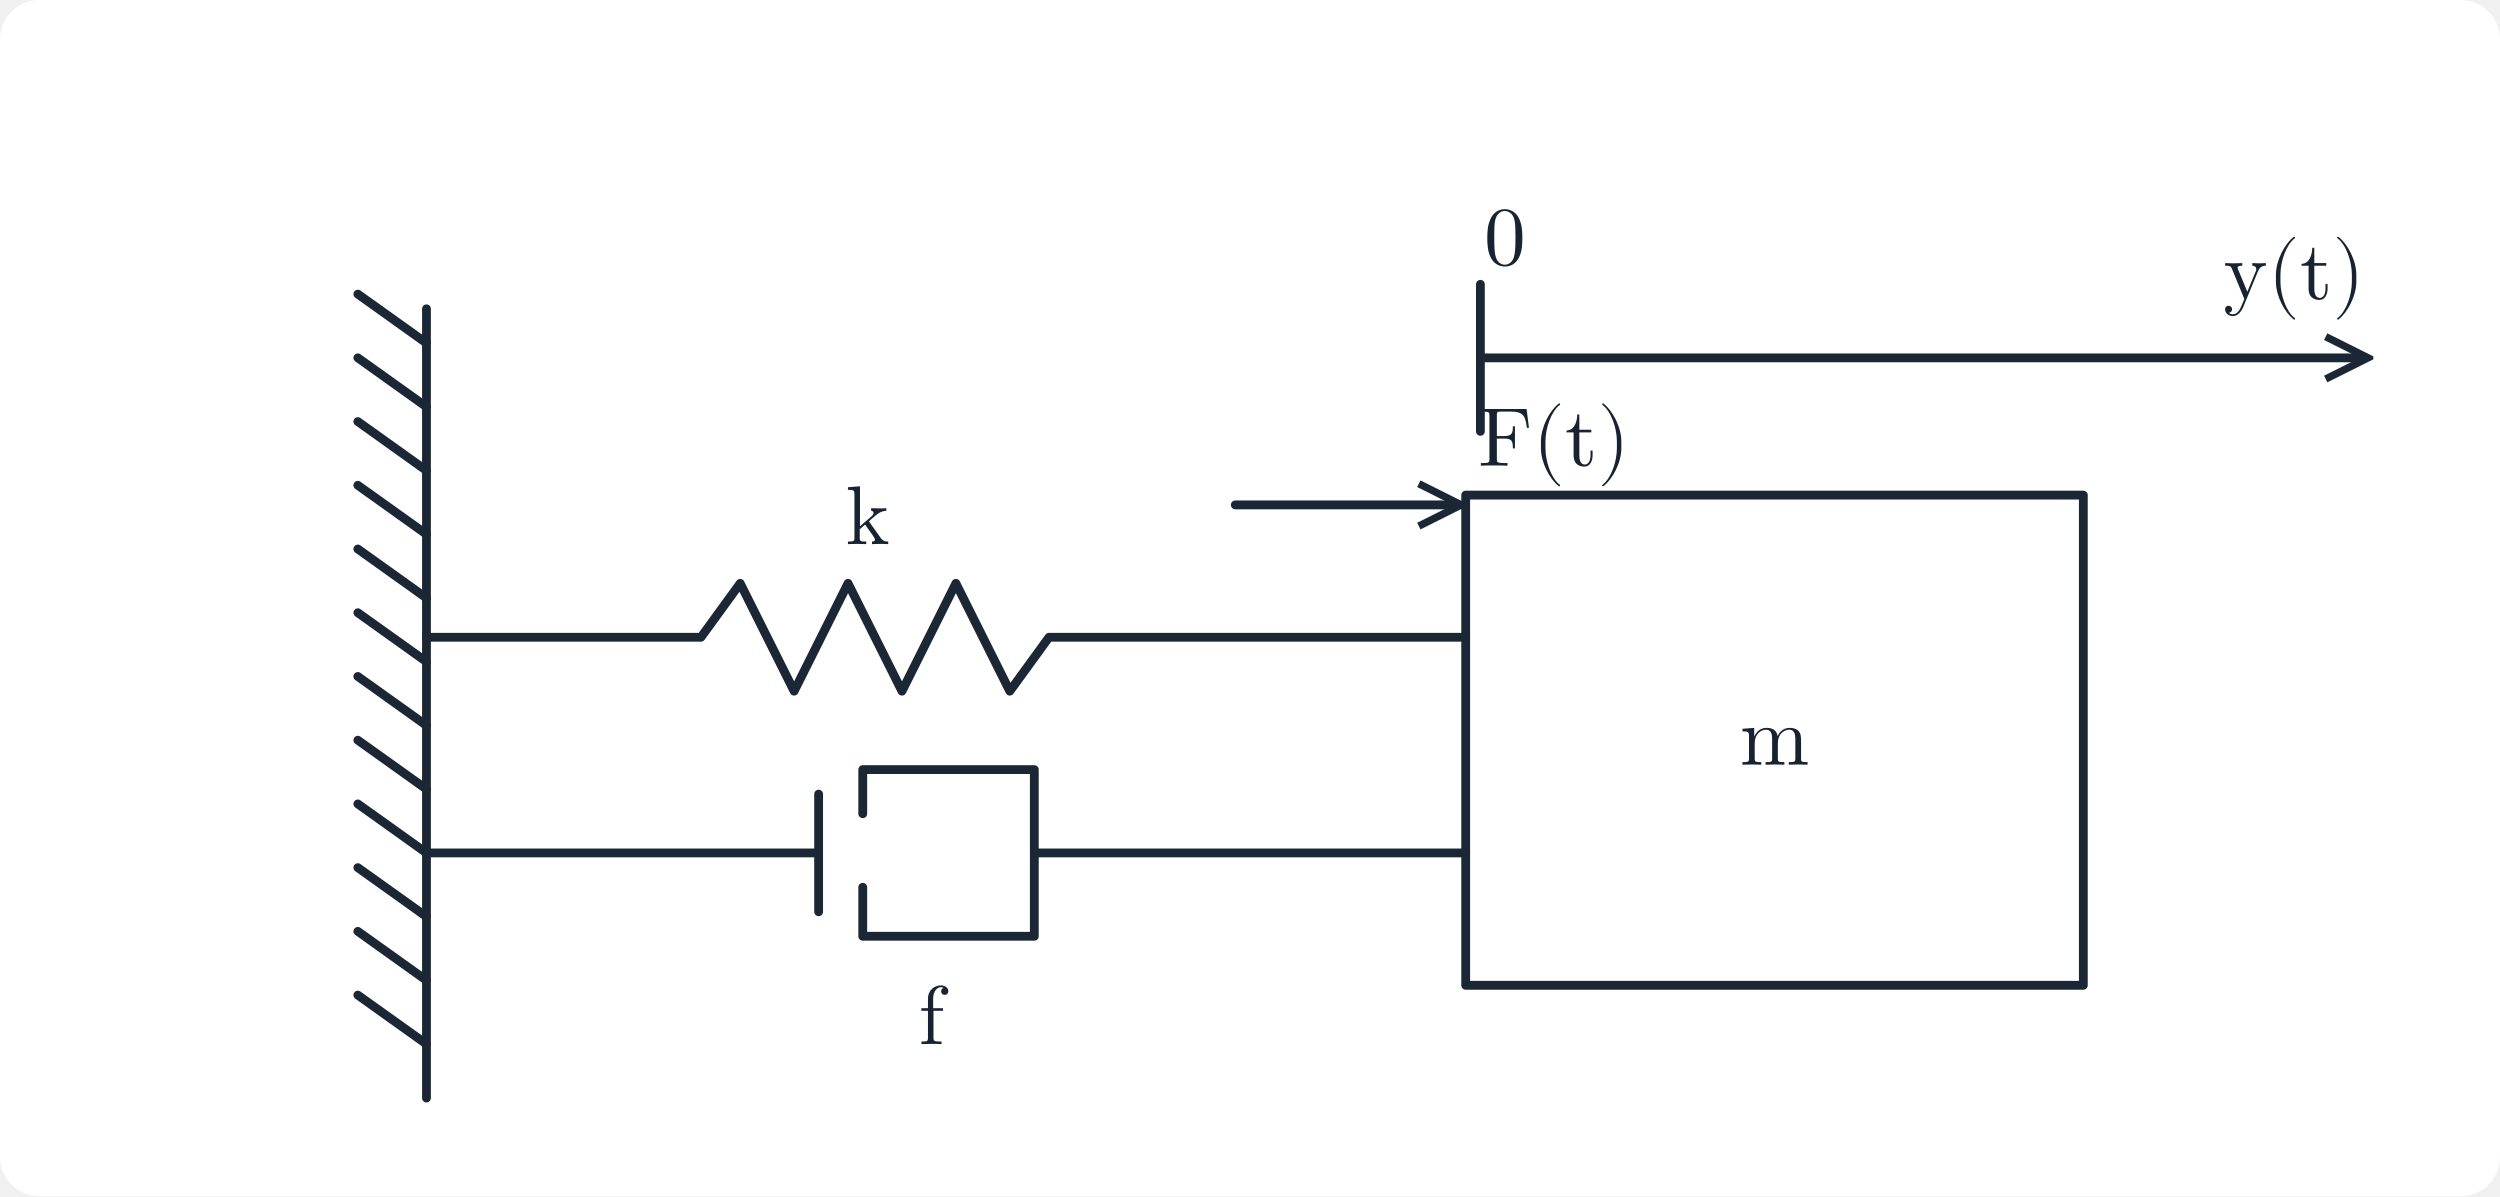
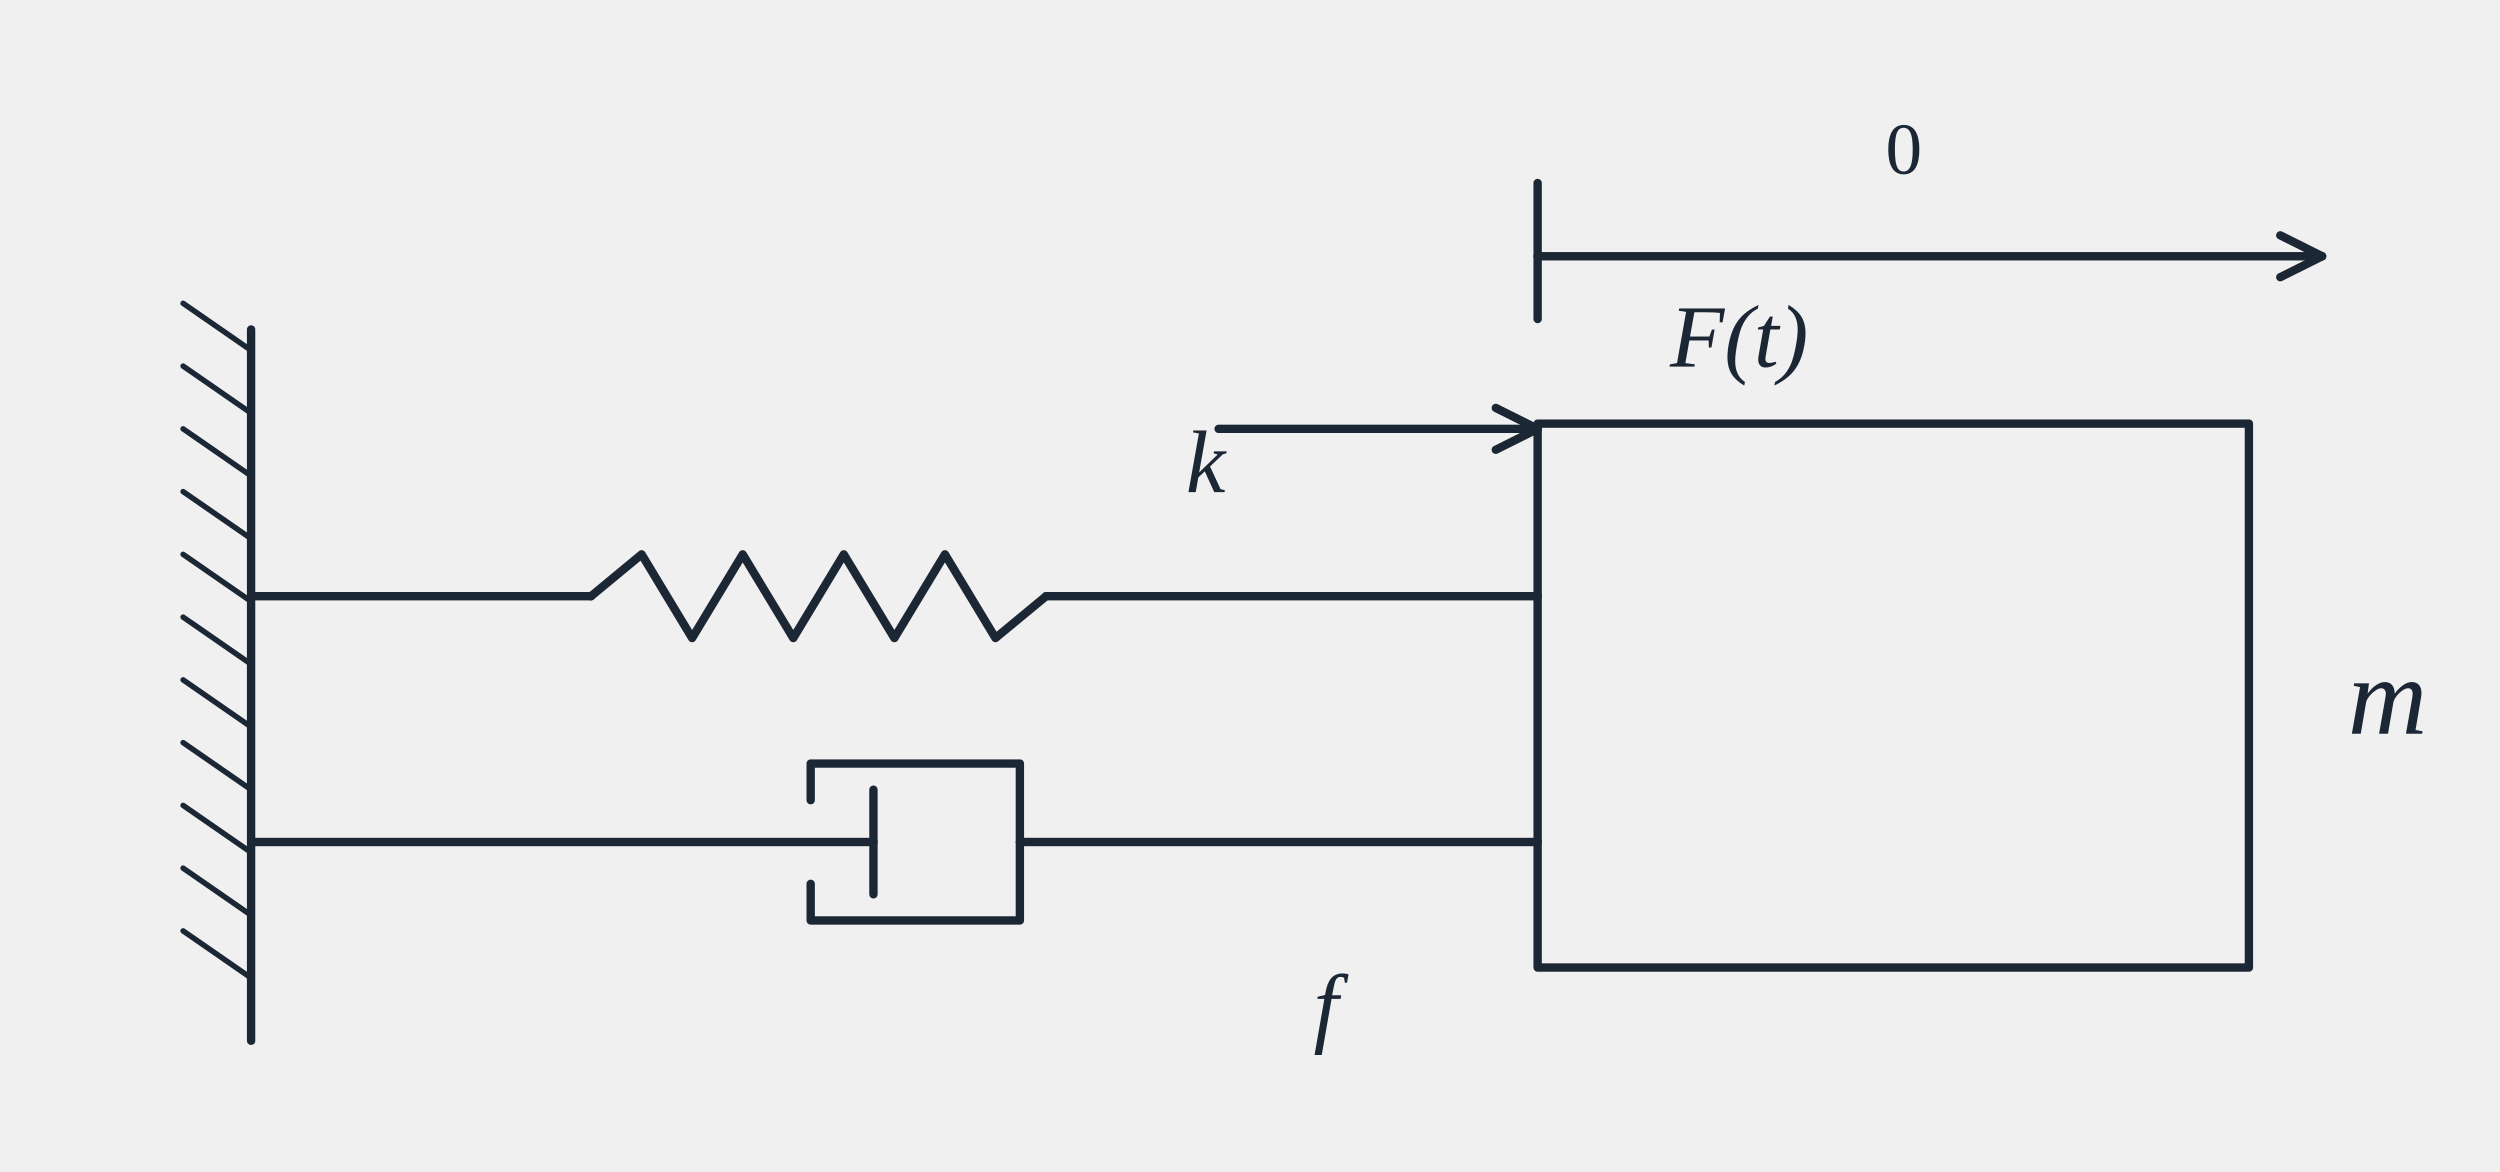
- <svg xmlns="http://www.w3.org/2000/svg" viewBox="0 0 510 244" role="img" aria-label="质量、弹簧、阻尼器示意">
-   <defs>
-     <marker id="arrow" viewBox="0 0 10 10" refX="8" refY="5" markerWidth="6" markerHeight="6" orient="auto-start-reverse">
-       <path d="M 1 1 L 9 5 L 1 9" fill="none" stroke="#1c2735" stroke-width="1.4" />
-     </marker>
-   </defs>
-   <rect width="100%" height="100%" rx="8" fill="#fff" />
-   <g fill="none" stroke="#1c2735" stroke-width="1.8" stroke-linecap="round" stroke-linejoin="round" font-family="Cambria Math, Cambria, sans-serif" font-size="17">
-     <style>text{fill:#182331;stroke:none} .curve{stroke:#1464b7;stroke-width:2.4} .grid{stroke:#b5c5d4;stroke-width:1;stroke-dasharray:4 4}</style>
-     <line x1="87" y1="63" x2="87" y2="224" />
-     <rect x="299" y="101" width="126" height="100" />
-     <text x="362.0" y="156.0" text-anchor="middle">m</text>
-     <text x="317" y="95" text-anchor="middle">F(t)</text>
-     <line x1="252" y1="103" x2="297" y2="103" marker-end="url(#arrow)" />
-     <line x1="302" y1="73" x2="482" y2="73" marker-end="url(#arrow)" />
-     <line x1="302" y1="58" x2="302" y2="88" />
-     <text x="307" y="54" text-anchor="middle">0</text>
-     <text x="468" y="61" text-anchor="middle">y(t)</text>
-     <path d="M87,130H143l8,-11l11,22l11,-22l11,22l11,-22l11,22l8,-11H299" class="" />
-     <text x="177" y="111" text-anchor="middle">k</text>
-     <path d="M87,174H167 M167,162V186 M176,157H211V191H176 M176,157V166 M176,181V191 M211,174H299" class="" />
-     <text x="190" y="213" text-anchor="middle">f</text>
-     <line x1="73" y1="60" x2="87" y2="70" />
-     <line x1="73" y1="73" x2="87" y2="83" />
-     <line x1="73" y1="86" x2="87" y2="96" />
-     <line x1="73" y1="99" x2="87" y2="109" />
-     <line x1="73" y1="112" x2="87" y2="122" />
-     <line x1="73" y1="125" x2="87" y2="135" />
-     <line x1="73" y1="138" x2="87" y2="148" />
-     <line x1="73" y1="151" x2="87" y2="161" />
-     <line x1="73" y1="164" x2="87" y2="174" />
-     <line x1="73" y1="177" x2="87" y2="187" />
-     <line x1="73" y1="190" x2="87" y2="200" />
-     <line x1="73" y1="203" x2="87" y2="213" />
+ <svg xmlns="http://www.w3.org/2000/svg" xmlns:ns1="http://schemas.microsoft.com/visio/2003/SVGExtensions/" width="6.639in" height="3.111in" viewBox="0 0 478 224" xml:space="preserve" color-interpolation-filters="sRGB" class="st8">
+   <ns1:documentProperties ns1:langID="2052" ns1:metric="true" ns1:viewMarkup="false" />
+   <style type="text/css">
+ 	
+ 		.st1 {stroke:#1c2735;stroke-linecap:round;stroke-linejoin:round;stroke-width:1.6}
+ 		.st2 {stroke:#1c2735;stroke-linecap:round;stroke-linejoin:round;stroke-width:1.05}
+ 		.st3 {fill:none;stroke:#1c2735;stroke-linecap:round;stroke-linejoin:round;stroke-width:1.6}
+ 		.st4 {fill:none;stroke:none;stroke-linecap:round;stroke-linejoin:round;stroke-width:0.75}
+ 		.st5 {fill:#1c2735;font-family:Times New Roman;font-size:1.75em;font-style:italic}
+ 		.st6 {fill:#1c2735;font-family:Times New Roman;font-size:1.167em}
+ 		.st7 {fill:#1c2735;font-family:Times New Roman;font-size:1.417em;font-style:italic}
+ 		.st8 {fill:none;fill-rule:evenodd;font-size:12px;overflow:visible;stroke-linecap:square;stroke-miterlimit:3}
+ 	
+ 	</style>
+   <g ns1:mID="4" ns1:index="2" ns1:groupContext="foregroundPage">
+     <ns1:pageProperties ns1:drawingScale="0.0393701" ns1:pageScale="0.0393701" ns1:drawingUnits="24" ns1:shadowOffsetX="8.50394" ns1:shadowOffsetY="-8.50394" />
+     <g id="shape1-1" ns1:mID="1" ns1:groupContext="shape" transform="translate(272,63) rotate(90)">
+       <path d="M0 224 L136 224" class="st1" />
+     </g>
+     <g id="shape2-4" ns1:mID="2" ns1:groupContext="shape" transform="translate(162.503,-126.171) rotate(34.6952)">
+       <path d="M0 224 L15.81 224" class="st2" />
+     </g>
+     <g id="shape3-7" ns1:mID="3" ns1:groupContext="shape" transform="translate(162.503,-114.171) rotate(34.6952)">
+       <path d="M0 224 L15.81 224" class="st2" />
+     </g>
+     <g id="shape4-10" ns1:mID="4" ns1:groupContext="shape" transform="translate(162.503,-102.171) rotate(34.6952)">
+       <path d="M0 224 L15.81 224" class="st2" />
+     </g>
+     <g id="shape5-13" ns1:mID="5" ns1:groupContext="shape" transform="translate(162.503,-90.1711) rotate(34.6952)">
+       <path d="M0 224 L15.81 224" class="st2" />
+     </g>
+     <g id="shape6-16" ns1:mID="6" ns1:groupContext="shape" transform="translate(162.503,-78.1711) rotate(34.6952)">
+       <path d="M0 224 L15.81 224" class="st2" />
+     </g>
+     <g id="shape7-19" ns1:mID="7" ns1:groupContext="shape" transform="translate(162.503,-66.1711) rotate(34.6952)">
+       <path d="M0 224 L15.81 224" class="st2" />
+     </g>
+     <g id="shape8-22" ns1:mID="8" ns1:groupContext="shape" transform="translate(162.503,-54.1711) rotate(34.6952)">
+       <path d="M0 224 L15.81 224" class="st2" />
+     </g>
+     <g id="shape9-25" ns1:mID="9" ns1:groupContext="shape" transform="translate(162.503,-42.1711) rotate(34.6952)">
+       <path d="M0 224 L15.81 224" class="st2" />
+     </g>
+     <g id="shape10-28" ns1:mID="10" ns1:groupContext="shape" transform="translate(162.503,-30.1711) rotate(34.6952)">
+       <path d="M0 224 L15.81 224" class="st2" />
+     </g>
+     <g id="shape11-31" ns1:mID="11" ns1:groupContext="shape" transform="translate(162.503,-18.1711) rotate(34.6952)">
+       <path d="M0 224 L15.81 224" class="st2" />
+     </g>
+     <g id="shape12-34" ns1:mID="12" ns1:groupContext="shape" transform="translate(162.503,-6.17105) rotate(34.6952)">
+       <path d="M0 224 L15.81 224" class="st2" />
+     </g>
+     <g id="shape13-37" ns1:mID="13" ns1:groupContext="shape" transform="translate(294,-39)">
+       <rect x="0" y="120" width="136" height="104" class="st3" />
+     </g>
+     <g id="shape14-39" ns1:mID="14" ns1:groupContext="shape" transform="translate(317,-76)">
+       <ns1:textBlock ns1:margins="rect(4,4,4,4)" ns1:tabSpace="42.5197" />
+       <ns1:textRect cx="45" cy="210" width="90" height="28" />
+       <rect x="0" y="196" width="90" height="28" class="st4" />
+       <text x="37.42" y="216.3" class="st5" ns1:langID="2052">
+         <ns1:paragraph ns1:horizAlign="1" />
+         <ns1:tabList />m</text>
+     </g>
+     <g id="shape15-42" ns1:mID="15" ns1:groupContext="shape" transform="translate(294,-175)">
+       <path d="M-0 224 L150 224" class="st1" />
+     </g>
+     <g id="shape16-45" ns1:mID="16" ns1:groupContext="shape" transform="translate(436,-171)">
+       <path d="M0 216 L8 220 L0 224" class="st1" />
+     </g>
+     <g id="shape17-48" ns1:mID="17" ns1:groupContext="shape" transform="translate(518,35) rotate(90)">
+       <path d="M0 224 L26 224" class="st1" />
+     </g>
+     <g id="shape18-51" ns1:mID="18" ns1:groupContext="shape" transform="translate(256,-181)">
+       <ns1:textBlock ns1:margins="rect(4,4,4,4)" ns1:tabSpace="42.5197" />
+       <ns1:textRect cx="45" cy="210" width="90" height="28" />
+       <rect x="0" y="196" width="90" height="28" class="st4" />
+       <text x="41.5" y="214.2" class="st6" ns1:langID="2052">
+         <ns1:paragraph ns1:horizAlign="1" />
+         <ns1:tabList />0</text>
+     </g>
+     <g id="shape19-54" ns1:mID="19" ns1:groupContext="shape" transform="translate(401,-180)">
+       <ns1:textBlock ns1:margins="rect(4,4,4,4)" ns1:tabSpace="42.5197" />
+       <ns1:textRect cx="45" cy="210" width="90" height="28" />
+       <rect x="0" y="196" width="90" height="28" class="st4" />
+       <text x="33.2" y="215.1" class="st7" ns1:langID="2052">
+         <ns1:paragraph ns1:horizAlign="1" />
+         <ns1:tabList />y(t)</text>
+     </g>
+     <g id="shape20-57" ns1:mID="20" ns1:groupContext="shape" transform="translate(233,-142)">
+       <path d="M-0 224 L61 224" class="st1" />
+     </g>
+     <g id="shape21-60" ns1:mID="21" ns1:groupContext="shape" transform="translate(286,-138)">
+       <path d="M0 216 L8 220 L0 224" class="st1" />
+     </g>
+     <g id="shape22-63" ns1:mID="22" ns1:groupContext="shape" transform="translate(211,-145)">
+       <ns1:textBlock ns1:margins="rect(4,4,4,4)" ns1:tabSpace="42.5197" />
+       <ns1:textRect cx="45" cy="210" width="90" height="28" />
+       <rect x="0" y="196" width="90" height="28" class="st4" />
+       <text x="31.79" y="215.1" class="st7" ns1:langID="2052">
+         <ns1:paragraph ns1:horizAlign="1" />
+         <ns1:tabList />F(t)</text>
+     </g>
+     <g id="shape23-66" ns1:mID="23" ns1:groupContext="shape" transform="translate(48,-110)">
+       <path d="M0 224 L65 224" class="st1" />
+     </g>
+     <g id="shape24-69" ns1:mID="24" ns1:groupContext="shape" transform="translate(113,-102)">
+       <path d="M0 216 L9.67 208 L19.33 224 L29 208 L38.67 224 L48.33 208 L58 224 L67.67 208 L77.33 224 L87 216" class="st1" />
+     </g>
+     <g id="shape25-72" ns1:mID="25" ns1:groupContext="shape" transform="translate(200,-110)">
+       <path d="M0 224 L94 224" class="st1" />
+     </g>
+     <g id="shape26-75" ns1:mID="26" ns1:groupContext="shape" transform="translate(109,-121)">
+       <ns1:textBlock ns1:margins="rect(4,4,4,4)" ns1:tabSpace="42.5197" />
+       <ns1:textRect cx="45" cy="210" width="90" height="28" />
+       <rect x="0" y="196" width="90" height="28" class="st4" />
+       <text x="41.23" y="215.1" class="st7" ns1:langID="2052">
+         <ns1:paragraph ns1:horizAlign="1" />
+         <ns1:tabList />k</text>
+     </g>
+     <g id="shape27-78" ns1:mID="27" ns1:groupContext="shape" transform="translate(48,-63)">
+       <path d="M0 224 L119 224" class="st1" />
+     </g>
+     <g id="shape28-81" ns1:mID="28" ns1:groupContext="shape" transform="translate(391,151) rotate(90)">
+       <path d="M0 224 L20 224" class="st1" />
+     </g>
+     <g id="shape29-84" ns1:mID="29" ns1:groupContext="shape" transform="translate(155,-48)">
+       <path d="M0 201 L0 194 L40 194 L40 224 L0 224 L0 217" class="st1" />
+     </g>
+     <g id="shape30-87" ns1:mID="30" ns1:groupContext="shape" transform="translate(195,-63)">
+       <path d="M0 224 L99 224" class="st1" />
+     </g>
+     <g id="shape31-90" ns1:mID="31" ns1:groupContext="shape" transform="translate(132,-17)">
+       <ns1:textBlock ns1:margins="rect(4,4,4,4)" ns1:tabSpace="42.5197" />
+       <ns1:textRect cx="45" cy="210" width="90" height="28" />
+       <rect x="0" y="196" width="90" height="28" class="st4" />
+       <text x="42.64" y="215.1" class="st7" ns1:langID="2052">
+         <ns1:paragraph ns1:horizAlign="1" />
+         <ns1:tabList />f</text>
+     </g>
  </g>
</svg>
